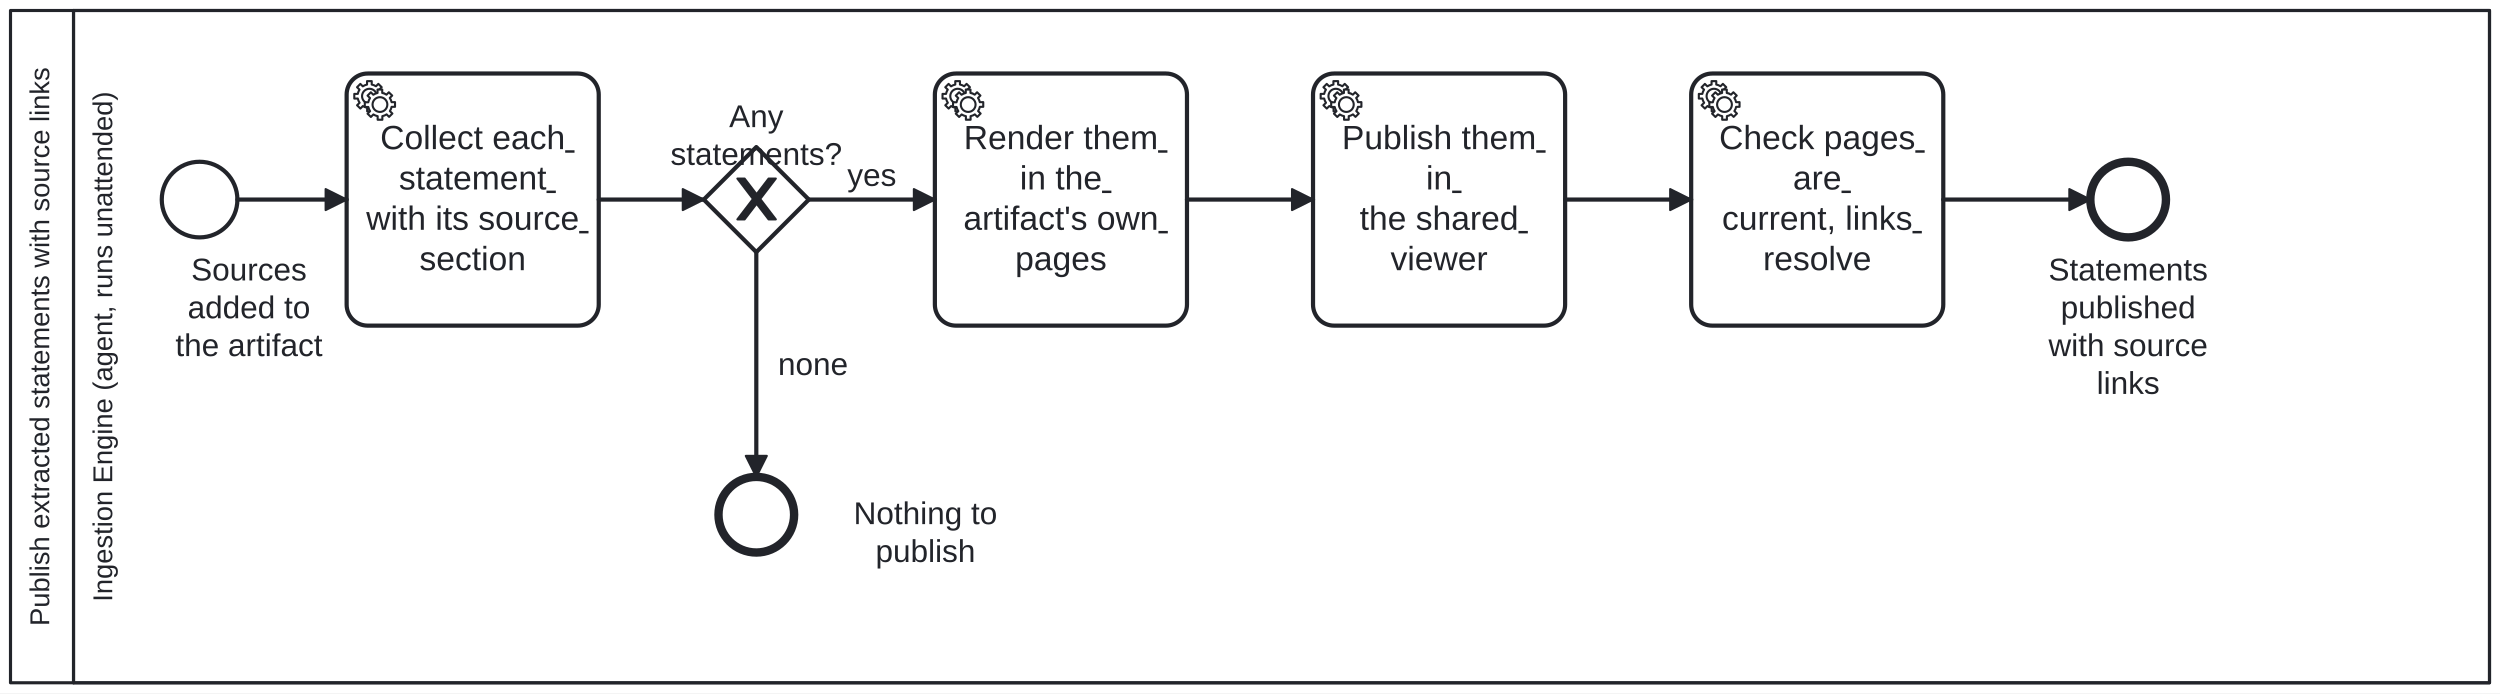
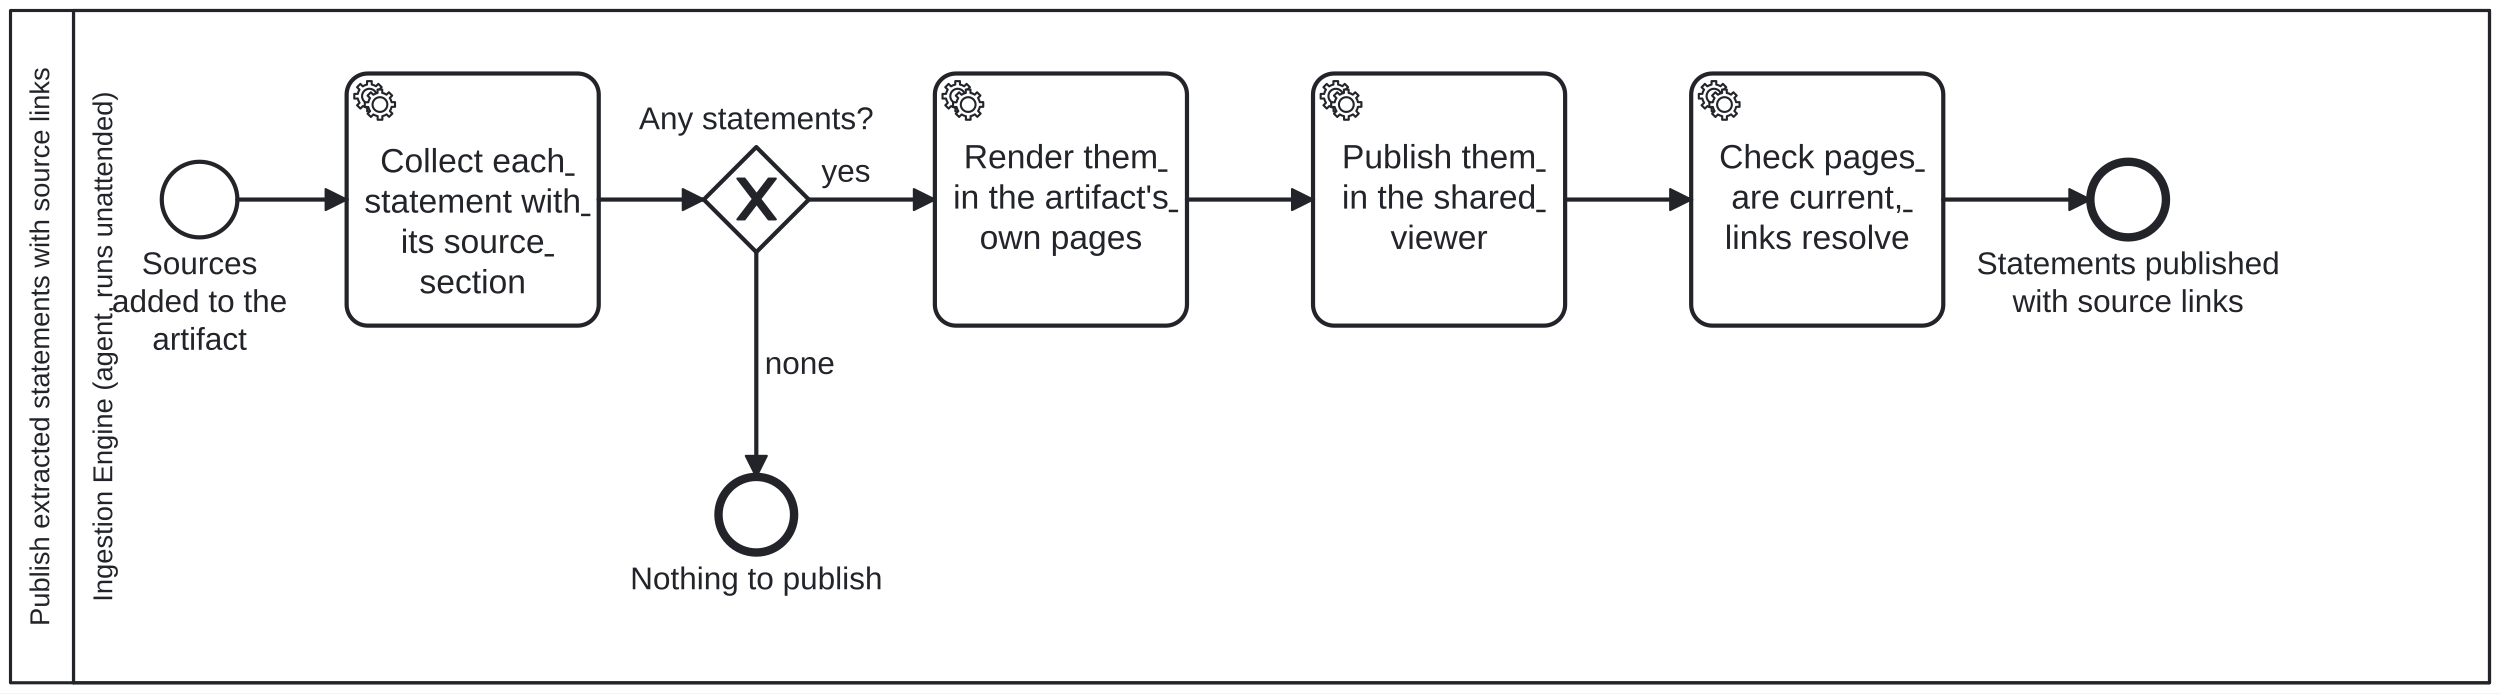
<svg xmlns="http://www.w3.org/2000/svg" width="100%" style="max-width:100%;height:auto" viewBox="155 75 1190 330" version="1.1">
  <style>.fa-task-link,.fa-subprocess-link{cursor:pointer}.fa-task-link text{text-decoration:underline}.fa-task-link:focus-visible,.fa-subprocess-link:focus-visible{outline:2px solid #2563eb;outline-offset:2px}.fa-subprocess-link:hover rect:not(.fa-link-hit),.fa-subprocess-link:focus-visible rect:not(.fa-link-hit){stroke-width:2.5px}</style>
  <rect x="155" y="75" width="1190" height="330" fill="#ffffff" />
  <g class="djs-group">
    <g class="djs-element djs-shape" data-element-id="Participant_PublishExtractedStatements" style="display: block;" transform="matrix(1 0 0 1 160 80)">
      <g class="djs-visual">
        <rect x="0" y="0" width="1180" height="320" rx="0" ry="0" style="stroke-linecap: round; stroke-linejoin: round; stroke: rgb(34, 36, 42); stroke-width: 1.5px; fill: white; fill-opacity: 0.95;" />
        <path style="fill: none; stroke-linecap: round; stroke-linejoin: round; stroke: rgb(34, 36, 42); stroke-width: 1.5px;" d="M30,0L30,320" />
        <text lineHeight="1.05" class="djs-label" transform="matrix(-1.83697e-16 -1 1 -1.83697e-16 0 320)" style="font-family: Arial, sans-serif; font-size: 13px; font-weight: normal; fill: rgb(34, 36, 42);">
          <tspan x="27.052" y="18.413">Publish extracted statements with source links</tspan>
        </text>
      </g>
      <rect class="djs-hit djs-hit-all" x="0" y="0" width="1180" height="320" style="fill: none; stroke-opacity: 0; stroke: white; stroke-width: 15px;" />
    </g>
    <g class="djs-children">
      <g class="djs-group">
        <g class="djs-element djs-shape" data-element-id="Lane_0" style="display: block;" transform="matrix(1 0 0 1 190 80)">
          <g class="djs-visual">
            <rect x="0" y="0" width="1150" height="320" rx="0" ry="0" style="stroke-linecap: round; stroke-linejoin: round; stroke: rgb(34, 36, 42); stroke-width: 1.5px; fill: white; fill-opacity: 0.25;" />
            <text lineHeight="1.05" class="djs-label" transform="matrix(-1.83697e-16 -1 1 -1.83697e-16 0 320)" style="font-family: Arial, sans-serif; font-size: 13px; font-weight: normal; fill: rgb(34, 36, 42);">
              <tspan x="38.579" y="18.413">Ingestion Engine (agent, runs unattended)</tspan>
            </text>
          </g>
          <rect class="djs-hit djs-hit-all" x="0" y="0" width="1150" height="320" style="fill: none; stroke-opacity: 0; stroke: white; stroke-width: 15px;" />
        </g>
      </g>
      <g class="djs-group">
        <g class="djs-element djs-shape" data-element-id="StartEvent_Statements" style="display: block;" transform="matrix(1 0 0 1 232 152)">
          <g class="djs-visual">
            <circle cx="18" cy="18" r="18" style="stroke-linecap: round; stroke-linejoin: round; stroke: rgb(34, 36, 42); stroke-width: 2px; fill: white; fill-opacity: 0.95;" />
          </g>
          <rect class="djs-hit djs-hit-all" x="0" y="0" width="36" height="36" style="fill: none; stroke-opacity: 0; stroke: white; stroke-width: 15px;" />
        </g>
      </g>
      <g class="djs-group">
-         <g class="djs-element djs-shape" data-element-id="StartEvent_Statements_label" style="display: block;" transform="matrix(1 0 0 1 238 195)">
-           <g class="djs-visual">
-             <text lineHeight="1.2" class="djs-label" style="font-family: Arial, sans-serif; font-size: 15px; font-weight: normal; fill: rgb(34, 36, 42);">
-               <tspan x="7.987" y="13.5">Sources </tspan>
-               <tspan x="6.306" y="31.5">added to</tspan>
-               <tspan x="0.483" y="49.5">the artifact</tspan>
-             </text>
-           </g>
-           <rect class="djs-hit djs-hit-all" x="0" y="0" width="71" height="54" style="fill: none; stroke-opacity: 0; stroke: white; stroke-width: 15px;" />
+         <g class="djs-element djs-shape" data-element-id="StartEvent_Statements_label" style="display: block;" transform="matrix(1 0 0 1 188.2891 192)">
+           <g class="djs-visual">
+             <text lineHeight="1.2" class="djs-label" style="font-family: Arial, sans-serif; font-size: 15px; font-weight: normal; fill: rgb(34, 36, 42);">
+               <tspan x="34.198" y="13.5">Sources</tspan>
+               <tspan x="20.007" y="31.5">added to the</tspan>
+               <tspan x="39.204" y="49.5">artifact</tspan>
+             </text>
+           </g>
+           <rect class="djs-hit djs-hit-all" x="0" y="0" width="123.422" height="54" style="fill: none; stroke-opacity: 0; stroke: white; stroke-width: 15px;" />
        </g>
      </g>
      <g class="djs-group">
        <g class="djs-element djs-shape" data-element-id="Task_Collect" style="display: block;" transform="matrix(1 0 0 1 320 110)">
          <g class="djs-visual">
            <rect x="0" y="0" width="120" height="120" rx="10" ry="10" style="stroke-linecap: round; stroke-linejoin: round; stroke: rgb(34, 36, 42); stroke-width: 2px; fill: white; fill-opacity: 0.95;" />
            <a class="fa-task-link" href="https://litlfred.github.io/folio-assistant/folio-assistant-core/process/Process_PublishExtractedStatements/node/Task_Collect" target="_top" aria-label="Open step: Collect each statement with its source section">
-               <text lineHeight="1.2" class="djs-label" style="font-family: Arial, sans-serif; font-size: 16px; font-weight: normal; fill: rgb(34, 36, 42);">
-                 <tspan x="15.977" y="36">Collect each </tspan>
-                 <tspan x="24.871" y="55.2">statement</tspan>
-                 <tspan x="9.316" y="74.4">with its source</tspan>
-                 <tspan x="34.652" y="93.6">section</tspan>
+               <text lineHeight="1.2" class="djs-label" transform="translate(0 32.6)" style="font-family: Arial, sans-serif; font-size: 16px; font-weight: normal; fill: rgb(34, 36, 42);">
+                 <tspan x="15.977" y="14.4">Collect each</tspan>
+                 <tspan x="8.422" y="33.6">statement with</tspan>
+                 <tspan x="25.766" y="52.8">its source</tspan>
+                 <tspan x="34.652" y="72">section</tspan>
              </text>
            </a>
            <circle cx="5" cy="5" r="5" transform="translate(6, 6)" style="stroke-linecap: round; stroke-linejoin: round; stroke: none; stroke-width: 2px; fill: white;" />
            <path d="m 12,18 v -1.713 c 0.352,-0.07 0.704,-0.178 1.048,-0.321 0.344,-0.145 0.666,-0.321 0.966,-0.521 l 1.194,1.18 1.567,-1.577 -1.195,-1.18 c 0.403,-0.614 0.683,-1.299 0.825,-2.018 l 1.622,-0.01 v -2.22 l -1.637,0.01 c -0.073,-0.352 -0.178,-0.7 -0.324,-1.044 -0.145,-0.344 -0.321,-0.664 -0.523,-0.962 l 1.131,-1.136 -1.583,-1.563 -1.13,1.136 c -0.614,-0.401 -1.303,-0.681 -2.023,-0.822 l 0.009,-1.619 h -2.241 l 0.004,1.631 c -0.354,0.074 -0.705,0.18 -1.05,0.324 -0.344,0.144 -0.665,0.321 -0.964,0.52 l -1.17,-1.158 -1.567,1.579 1.168,1.157 c -0.403,0.613 -0.683,1.298 -0.825,2.017 l -1.659,0.003 v 2.222 l 1.672,-0.006 c 0.073,0.351 0.18,0.702 0.324,1.045 0.145,0.344 0.321,0.664 0.523,0.961 l -1.199,1.197 1.584,1.56 1.196,-1.193 c 0.614,0.403 1.303,0.682 2.023,0.823 l 7.19e-4,1.699 h 2.227 z m 0.221,-3.996 c -1.789,0.75 -3.858,-0.093 -4.61,-1.874 -0.752,-1.783 0.091,-3.846 1.88,-4.596 1.788,-0.749 3.857,0.093 4.609,1.874 0.752,1.782 -0.091,3.846 -1.88,4.596 z" style="fill: white; stroke-linecap: round; stroke-linejoin: round; stroke: rgb(34, 36, 42); stroke-width: 1px;" />
            <circle cx="5" cy="5" r="5" transform="translate(11, 10)" style="stroke-linecap: round; stroke-linejoin: round; stroke: none; stroke-width: 2px; fill: white;" />
            <path d="m 17,22 v -1.713 c 0.352,-0.07 0.704,-0.178 1.048,-0.321 0.344,-0.145 0.666,-0.321 0.966,-0.521 l 1.194,1.18 1.567,-1.577 -1.195,-1.18 c 0.403,-0.614 0.683,-1.299 0.825,-2.018 l 1.622,-0.01 v -2.22 l -1.637,0.01 c -0.073,-0.352 -0.178,-0.7 -0.324,-1.044 -0.145,-0.344 -0.321,-0.664 -0.523,-0.962 l 1.131,-1.136 -1.583,-1.563 -1.13,1.136 c -0.614,-0.401 -1.303,-0.681 -2.023,-0.822 l 0.009,-1.619 h -2.241 l 0.004,1.631 c -0.354,0.074 -0.705,0.18 -1.05,0.324 -0.344,0.144 -0.665,0.321 -0.964,0.52 l -1.17,-1.158 -1.567,1.579 1.168,1.157 c -0.403,0.613 -0.683,1.298 -0.825,2.017 l -1.659,0.003 v 2.222 l 1.672,-0.006 c 0.073,0.351 0.18,0.702 0.324,1.045 0.145,0.344 0.321,0.664 0.523,0.961 l -1.199,1.197 1.584,1.56 1.196,-1.193 c 0.614,0.403 1.303,0.682 2.023,0.823 l 7.19e-4,1.699 h 2.227 z m 0.221,-3.996 c -1.789,0.75 -3.858,-0.093 -4.61,-1.874 -0.752,-1.783 0.091,-3.846 1.88,-4.596 1.788,-0.749 3.857,0.093 4.609,1.874 0.752,1.782 -0.091,3.846 -1.88,4.596 z" style="fill: white; stroke-linecap: round; stroke-linejoin: round; stroke: rgb(34, 36, 42); stroke-width: 1px;" />
          </g>
          <rect class="djs-hit djs-hit-all" x="0" y="0" width="120" height="120" style="fill: none; stroke-opacity: 0; stroke: white; stroke-width: 15px;" />
        </g>
      </g>
      <g class="djs-group">
        <g class="djs-element djs-shape" data-element-id="Gateway_Any" style="display: block;" transform="matrix(1 0 0 1 490 145)">
          <g class="djs-visual">
            <polygon points="25,0 50,25 25,50 0,25" style="stroke-linecap: round; stroke-linejoin: round; stroke: rgb(34, 36, 42); stroke-width: 2px; fill: white; fill-opacity: 0.95;" />
            <path d="m 16,15 7.429,9.714 -7.429,9.714 3.429,0 5.714,-7.464 5.714,7.464 3.429,0 -7.429,-9.714 7.429,-9.714 -3.429,0 -5.714,7.464 -5.714,-7.464 -3.429,0 z" style="fill: rgb(34, 36, 42); stroke-linecap: round; stroke-linejoin: round; stroke: rgb(34, 36, 42); stroke-width: 1px;" />
          </g>
          <rect class="djs-hit djs-hit-all" x="0" y="0" width="50" height="50" style="fill: none; stroke-opacity: 0; stroke: white; stroke-width: 15px;" />
        </g>
      </g>
      <g class="djs-group">
-         <g class="djs-element djs-shape" data-element-id="Gateway_Any_label" style="display: block;" transform="matrix(1 0 0 1 474 122)">
-           <g class="djs-visual">
-             <text lineHeight="1.2" class="djs-label" style="font-family: Arial, sans-serif; font-size: 15px; font-weight: normal; fill: rgb(34, 36, 42);">
-               <tspan x="28.076" y="13.5">Any </tspan>
-               <tspan x="0.146" y="31.5">statements?</tspan>
-             </text>
-           </g>
-           <rect class="djs-hit djs-hit-all" x="0" y="0" width="82" height="36" style="fill: none; stroke-opacity: 0; stroke: white; stroke-width: 15px;" />
+         <g class="djs-element djs-shape" data-element-id="Gateway_Any_label" style="display: block;" transform="matrix(1 0 0 1 439.1328 123)">
+           <g class="djs-visual">
+             <text lineHeight="1.2" class="djs-label" style="font-family: Arial, sans-serif; font-size: 15px; font-weight: normal; fill: rgb(34, 36, 42);">
+               <tspan x="20.005" y="13.5">Any statements?</tspan>
+             </text>
+           </g>
+           <rect class="djs-hit djs-hit-all" x="0" y="0" width="151.734" height="18" style="fill: none; stroke-opacity: 0; stroke: white; stroke-width: 15px;" />
        </g>
      </g>
      <g class="djs-group">
        <g class="djs-element djs-shape" data-element-id="Task_RenderArtifact" style="display: block;" transform="matrix(1 0 0 1 600 110)">
          <g class="djs-visual">
            <rect x="0" y="0" width="120" height="120" rx="10" ry="10" style="stroke-linecap: round; stroke-linejoin: round; stroke: rgb(34, 36, 42); stroke-width: 2px; fill: white; fill-opacity: 0.95;" />
            <a class="fa-task-link" href="https://litlfred.github.io/folio-assistant/folio-assistant-core/process/Process_PublishExtractedStatements/node/Task_RenderArtifact" target="_top" aria-label="Open step: Render them in the artifact's own pages">
-               <text lineHeight="1.2" class="djs-label" style="font-family: Arial, sans-serif; font-size: 16px; font-weight: normal; fill: rgb(34, 36, 42);">
-                 <tspan x="13.754" y="36">Render them </tspan>
-                 <tspan x="40.43" y="55.2">in the</tspan>
-                 <tspan x="13.566" y="74.4">artifact's own </tspan>
-                 <tspan x="38.203" y="93.6">pages</tspan>
+               <text lineHeight="1.2" class="djs-label" transform="translate(0 30.7)" style="font-family: Arial, sans-serif; font-size: 16px; font-weight: normal; fill: rgb(34, 36, 42);">
+                 <tspan x="13.754" y="14.4">Render them</tspan>
+                 <tspan x="8.672" y="33.6">in the artifact's</tspan>
+                 <tspan x="21.305" y="52.8">own pages</tspan>
              </text>
            </a>
            <circle cx="5" cy="5" r="5" transform="translate(6, 6)" style="stroke-linecap: round; stroke-linejoin: round; stroke: none; stroke-width: 2px; fill: white;" />
            <path d="m 12,18 v -1.713 c 0.352,-0.07 0.704,-0.178 1.048,-0.321 0.344,-0.145 0.666,-0.321 0.966,-0.521 l 1.194,1.18 1.567,-1.577 -1.195,-1.18 c 0.403,-0.614 0.683,-1.299 0.825,-2.018 l 1.622,-0.01 v -2.22 l -1.637,0.01 c -0.073,-0.352 -0.178,-0.7 -0.324,-1.044 -0.145,-0.344 -0.321,-0.664 -0.523,-0.962 l 1.131,-1.136 -1.583,-1.563 -1.13,1.136 c -0.614,-0.401 -1.303,-0.681 -2.023,-0.822 l 0.009,-1.619 h -2.241 l 0.004,1.631 c -0.354,0.074 -0.705,0.18 -1.05,0.324 -0.344,0.144 -0.665,0.321 -0.964,0.52 l -1.17,-1.158 -1.567,1.579 1.168,1.157 c -0.403,0.613 -0.683,1.298 -0.825,2.017 l -1.659,0.003 v 2.222 l 1.672,-0.006 c 0.073,0.351 0.18,0.702 0.324,1.045 0.145,0.344 0.321,0.664 0.523,0.961 l -1.199,1.197 1.584,1.56 1.196,-1.193 c 0.614,0.403 1.303,0.682 2.023,0.823 l 7.19e-4,1.699 h 2.227 z m 0.221,-3.996 c -1.789,0.75 -3.858,-0.093 -4.61,-1.874 -0.752,-1.783 0.091,-3.846 1.88,-4.596 1.788,-0.749 3.857,0.093 4.609,1.874 0.752,1.782 -0.091,3.846 -1.88,4.596 z" style="fill: white; stroke-linecap: round; stroke-linejoin: round; stroke: rgb(34, 36, 42); stroke-width: 1px;" />
            <circle cx="5" cy="5" r="5" transform="translate(11, 10)" style="stroke-linecap: round; stroke-linejoin: round; stroke: none; stroke-width: 2px; fill: white;" />
            <path d="m 17,22 v -1.713 c 0.352,-0.07 0.704,-0.178 1.048,-0.321 0.344,-0.145 0.666,-0.321 0.966,-0.521 l 1.194,1.18 1.567,-1.577 -1.195,-1.18 c 0.403,-0.614 0.683,-1.299 0.825,-2.018 l 1.622,-0.01 v -2.22 l -1.637,0.01 c -0.073,-0.352 -0.178,-0.7 -0.324,-1.044 -0.145,-0.344 -0.321,-0.664 -0.523,-0.962 l 1.131,-1.136 -1.583,-1.563 -1.13,1.136 c -0.614,-0.401 -1.303,-0.681 -2.023,-0.822 l 0.009,-1.619 h -2.241 l 0.004,1.631 c -0.354,0.074 -0.705,0.18 -1.05,0.324 -0.344,0.144 -0.665,0.321 -0.964,0.52 l -1.17,-1.158 -1.567,1.579 1.168,1.157 c -0.403,0.613 -0.683,1.298 -0.825,2.017 l -1.659,0.003 v 2.222 l 1.672,-0.006 c 0.073,0.351 0.18,0.702 0.324,1.045 0.145,0.344 0.321,0.664 0.523,0.961 l -1.199,1.197 1.584,1.56 1.196,-1.193 c 0.614,0.403 1.303,0.682 2.023,0.823 l 7.19e-4,1.699 h 2.227 z m 0.221,-3.996 c -1.789,0.75 -3.858,-0.093 -4.61,-1.874 -0.752,-1.783 0.091,-3.846 1.88,-4.596 1.788,-0.749 3.857,0.093 4.609,1.874 0.752,1.782 -0.091,3.846 -1.88,4.596 z" style="fill: white; stroke-linecap: round; stroke-linejoin: round; stroke: rgb(34, 36, 42); stroke-width: 1px;" />
          </g>
          <rect class="djs-hit djs-hit-all" x="0" y="0" width="120" height="120" style="fill: none; stroke-opacity: 0; stroke: white; stroke-width: 15px;" />
        </g>
      </g>
      <g class="djs-group">
        <g class="djs-element djs-shape" data-element-id="Task_RenderViewer" style="display: block;" transform="matrix(1 0 0 1 780 110)">
          <g class="djs-visual">
            <rect x="0" y="0" width="120" height="120" rx="10" ry="10" style="stroke-linecap: round; stroke-linejoin: round; stroke: rgb(34, 36, 42); stroke-width: 2px; fill: white; fill-opacity: 0.95;" />
            <a class="fa-task-link" href="https://litlfred.github.io/folio-assistant/folio-assistant-core/process/Process_PublishExtractedStatements/node/Task_RenderViewer" target="_top" aria-label="Open step: Publish them in the shared viewer">
-               <text lineHeight="1.2" class="djs-label" style="font-family: Arial, sans-serif; font-size: 16px; font-weight: normal; fill: rgb(34, 36, 42);">
-                 <tspan x="13.754" y="36">Publish them </tspan>
-                 <tspan x="53.773" y="55.2">in</tspan>
-                 <tspan x="22.195" y="74.4">the shared </tspan>
-                 <tspan x="36.883" y="93.6">viewer</tspan>
+               <text lineHeight="1.2" class="djs-label" transform="translate(0 30.7)" style="font-family: Arial, sans-serif; font-size: 16px; font-weight: normal; fill: rgb(34, 36, 42);">
+                 <tspan x="13.754" y="14.4">Publish them</tspan>
+                 <tspan x="13.746" y="33.6">in the shared</tspan>
+                 <tspan x="36.883" y="52.8">viewer</tspan>
              </text>
            </a>
            <circle cx="5" cy="5" r="5" transform="translate(6, 6)" style="stroke-linecap: round; stroke-linejoin: round; stroke: none; stroke-width: 2px; fill: white;" />
            <path d="m 12,18 v -1.713 c 0.352,-0.07 0.704,-0.178 1.048,-0.321 0.344,-0.145 0.666,-0.321 0.966,-0.521 l 1.194,1.18 1.567,-1.577 -1.195,-1.18 c 0.403,-0.614 0.683,-1.299 0.825,-2.018 l 1.622,-0.01 v -2.22 l -1.637,0.01 c -0.073,-0.352 -0.178,-0.7 -0.324,-1.044 -0.145,-0.344 -0.321,-0.664 -0.523,-0.962 l 1.131,-1.136 -1.583,-1.563 -1.13,1.136 c -0.614,-0.401 -1.303,-0.681 -2.023,-0.822 l 0.009,-1.619 h -2.241 l 0.004,1.631 c -0.354,0.074 -0.705,0.18 -1.05,0.324 -0.344,0.144 -0.665,0.321 -0.964,0.52 l -1.17,-1.158 -1.567,1.579 1.168,1.157 c -0.403,0.613 -0.683,1.298 -0.825,2.017 l -1.659,0.003 v 2.222 l 1.672,-0.006 c 0.073,0.351 0.18,0.702 0.324,1.045 0.145,0.344 0.321,0.664 0.523,0.961 l -1.199,1.197 1.584,1.56 1.196,-1.193 c 0.614,0.403 1.303,0.682 2.023,0.823 l 7.19e-4,1.699 h 2.227 z m 0.221,-3.996 c -1.789,0.75 -3.858,-0.093 -4.61,-1.874 -0.752,-1.783 0.091,-3.846 1.88,-4.596 1.788,-0.749 3.857,0.093 4.609,1.874 0.752,1.782 -0.091,3.846 -1.88,4.596 z" style="fill: white; stroke-linecap: round; stroke-linejoin: round; stroke: rgb(34, 36, 42); stroke-width: 1px;" />
            <circle cx="5" cy="5" r="5" transform="translate(11, 10)" style="stroke-linecap: round; stroke-linejoin: round; stroke: none; stroke-width: 2px; fill: white;" />
            <path d="m 17,22 v -1.713 c 0.352,-0.07 0.704,-0.178 1.048,-0.321 0.344,-0.145 0.666,-0.321 0.966,-0.521 l 1.194,1.18 1.567,-1.577 -1.195,-1.18 c 0.403,-0.614 0.683,-1.299 0.825,-2.018 l 1.622,-0.01 v -2.22 l -1.637,0.01 c -0.073,-0.352 -0.178,-0.7 -0.324,-1.044 -0.145,-0.344 -0.321,-0.664 -0.523,-0.962 l 1.131,-1.136 -1.583,-1.563 -1.13,1.136 c -0.614,-0.401 -1.303,-0.681 -2.023,-0.822 l 0.009,-1.619 h -2.241 l 0.004,1.631 c -0.354,0.074 -0.705,0.18 -1.05,0.324 -0.344,0.144 -0.665,0.321 -0.964,0.52 l -1.17,-1.158 -1.567,1.579 1.168,1.157 c -0.403,0.613 -0.683,1.298 -0.825,2.017 l -1.659,0.003 v 2.222 l 1.672,-0.006 c 0.073,0.351 0.18,0.702 0.324,1.045 0.145,0.344 0.321,0.664 0.523,0.961 l -1.199,1.197 1.584,1.56 1.196,-1.193 c 0.614,0.403 1.303,0.682 2.023,0.823 l 7.19e-4,1.699 h 2.227 z m 0.221,-3.996 c -1.789,0.75 -3.858,-0.093 -4.61,-1.874 -0.752,-1.783 0.091,-3.846 1.88,-4.596 1.788,-0.749 3.857,0.093 4.609,1.874 0.752,1.782 -0.091,3.846 -1.88,4.596 z" style="fill: white; stroke-linecap: round; stroke-linejoin: round; stroke: rgb(34, 36, 42); stroke-width: 1px;" />
          </g>
          <rect class="djs-hit djs-hit-all" x="0" y="0" width="120" height="120" style="fill: none; stroke-opacity: 0; stroke: white; stroke-width: 15px;" />
        </g>
      </g>
      <g class="djs-group">
        <g class="djs-element djs-shape" data-element-id="Task_CheckCurrent" style="display: block;" transform="matrix(1 0 0 1 960 110)">
          <g class="djs-visual">
            <rect x="0" y="0" width="120" height="120" rx="10" ry="10" style="stroke-linecap: round; stroke-linejoin: round; stroke: rgb(34, 36, 42); stroke-width: 2px; fill: white; fill-opacity: 0.95;" />
            <a class="fa-task-link" href="https://litlfred.github.io/folio-assistant/folio-assistant-core/process/Process_PublishExtractedStatements/node/Task_CheckCurrent" target="_top" aria-label="Open step: Check pages are current, links resolve">
-               <text lineHeight="1.2" class="djs-label" style="font-family: Arial, sans-serif; font-size: 16px; font-weight: normal; fill: rgb(34, 36, 42);">
-                 <tspan x="13.305" y="36">Check pages </tspan>
-                 <tspan x="48.438" y="55.2">are</tspan>
-                 <tspan x="14.652" y="74.4">current, links </tspan>
-                 <tspan x="34.211" y="93.6">resolve</tspan>
+               <text lineHeight="1.2" class="djs-label" transform="translate(0 30.7)" style="font-family: Arial, sans-serif; font-size: 16px; font-weight: normal; fill: rgb(34, 36, 42);">
+                 <tspan x="13.305" y="14.4">Check pages</tspan>
+                 <tspan x="19.094" y="33.6">are current,</tspan>
+                 <tspan x="15.984" y="52.8">links resolve</tspan>
              </text>
            </a>
            <circle cx="5" cy="5" r="5" transform="translate(6, 6)" style="stroke-linecap: round; stroke-linejoin: round; stroke: none; stroke-width: 2px; fill: white;" />
            <path d="m 12,18 v -1.713 c 0.352,-0.07 0.704,-0.178 1.048,-0.321 0.344,-0.145 0.666,-0.321 0.966,-0.521 l 1.194,1.18 1.567,-1.577 -1.195,-1.18 c 0.403,-0.614 0.683,-1.299 0.825,-2.018 l 1.622,-0.01 v -2.22 l -1.637,0.01 c -0.073,-0.352 -0.178,-0.7 -0.324,-1.044 -0.145,-0.344 -0.321,-0.664 -0.523,-0.962 l 1.131,-1.136 -1.583,-1.563 -1.13,1.136 c -0.614,-0.401 -1.303,-0.681 -2.023,-0.822 l 0.009,-1.619 h -2.241 l 0.004,1.631 c -0.354,0.074 -0.705,0.18 -1.05,0.324 -0.344,0.144 -0.665,0.321 -0.964,0.52 l -1.17,-1.158 -1.567,1.579 1.168,1.157 c -0.403,0.613 -0.683,1.298 -0.825,2.017 l -1.659,0.003 v 2.222 l 1.672,-0.006 c 0.073,0.351 0.18,0.702 0.324,1.045 0.145,0.344 0.321,0.664 0.523,0.961 l -1.199,1.197 1.584,1.56 1.196,-1.193 c 0.614,0.403 1.303,0.682 2.023,0.823 l 7.19e-4,1.699 h 2.227 z m 0.221,-3.996 c -1.789,0.75 -3.858,-0.093 -4.61,-1.874 -0.752,-1.783 0.091,-3.846 1.88,-4.596 1.788,-0.749 3.857,0.093 4.609,1.874 0.752,1.782 -0.091,3.846 -1.88,4.596 z" style="fill: white; stroke-linecap: round; stroke-linejoin: round; stroke: rgb(34, 36, 42); stroke-width: 1px;" />
            <circle cx="5" cy="5" r="5" transform="translate(11, 10)" style="stroke-linecap: round; stroke-linejoin: round; stroke: none; stroke-width: 2px; fill: white;" />
            <path d="m 17,22 v -1.713 c 0.352,-0.07 0.704,-0.178 1.048,-0.321 0.344,-0.145 0.666,-0.321 0.966,-0.521 l 1.194,1.18 1.567,-1.577 -1.195,-1.18 c 0.403,-0.614 0.683,-1.299 0.825,-2.018 l 1.622,-0.01 v -2.22 l -1.637,0.01 c -0.073,-0.352 -0.178,-0.7 -0.324,-1.044 -0.145,-0.344 -0.321,-0.664 -0.523,-0.962 l 1.131,-1.136 -1.583,-1.563 -1.13,1.136 c -0.614,-0.401 -1.303,-0.681 -2.023,-0.822 l 0.009,-1.619 h -2.241 l 0.004,1.631 c -0.354,0.074 -0.705,0.18 -1.05,0.324 -0.344,0.144 -0.665,0.321 -0.964,0.52 l -1.17,-1.158 -1.567,1.579 1.168,1.157 c -0.403,0.613 -0.683,1.298 -0.825,2.017 l -1.659,0.003 v 2.222 l 1.672,-0.006 c 0.073,0.351 0.18,0.702 0.324,1.045 0.145,0.344 0.321,0.664 0.523,0.961 l -1.199,1.197 1.584,1.56 1.196,-1.193 c 0.614,0.403 1.303,0.682 2.023,0.823 l 7.19e-4,1.699 h 2.227 z m 0.221,-3.996 c -1.789,0.75 -3.858,-0.093 -4.61,-1.874 -0.752,-1.783 0.091,-3.846 1.88,-4.596 1.788,-0.749 3.857,0.093 4.609,1.874 0.752,1.782 -0.091,3.846 -1.88,4.596 z" style="fill: white; stroke-linecap: round; stroke-linejoin: round; stroke: rgb(34, 36, 42); stroke-width: 1px;" />
          </g>
          <rect class="djs-hit djs-hit-all" x="0" y="0" width="120" height="120" style="fill: none; stroke-opacity: 0; stroke: white; stroke-width: 15px;" />
        </g>
      </g>
      <g class="djs-group">
        <g class="djs-element djs-shape" data-element-id="EndEvent_Published" style="display: block;" transform="matrix(1 0 0 1 1150 152)">
          <g class="djs-visual">
            <circle cx="18" cy="18" r="18" style="stroke-linecap: round; stroke-linejoin: round; stroke: rgb(34, 36, 42); stroke-width: 4px; fill: white; fill-opacity: 0.95;" />
          </g>
          <rect class="djs-hit djs-hit-all" x="0" y="0" width="36" height="36" style="fill: none; stroke-opacity: 0; stroke: white; stroke-width: 15px;" />
        </g>
      </g>
      <g class="djs-group">
-         <g class="djs-element djs-shape" data-element-id="EndEvent_Published_label" style="display: block;" transform="matrix(1 0 0 1 1130 195)">
-           <g class="djs-visual">
-             <text lineHeight="1.2" class="djs-label" style="font-family: Arial, sans-serif; font-size: 15px; font-weight: normal; fill: rgb(34, 36, 42);">
-               <tspan x="0.064" y="13.5">Statements</tspan>
-               <tspan x="5.891" y="31.5">published</tspan>
-               <tspan x="0.068" y="49.5">with source</tspan>
-               <tspan x="22.996" y="67.5">links</tspan>
-             </text>
-           </g>
-           <rect class="djs-hit djs-hit-all" x="0" y="0" width="76" height="72" style="fill: none; stroke-opacity: 0; stroke: white; stroke-width: 15px;" />
+         <g class="djs-element djs-shape" data-element-id="EndEvent_Published_label" style="display: block;" transform="matrix(1 0 0 1 1075.867 192)">
+           <g class="djs-visual">
+             <text lineHeight="1.2" class="djs-label" style="font-family: Arial, sans-serif; font-size: 15px; font-weight: normal; fill: rgb(34, 36, 42);">
+               <tspan x="20.004" y="13.5">Statements published</tspan>
+               <tspan x="37.113" y="31.5">with source links</tspan>
+             </text>
+           </g>
+           <rect class="djs-hit djs-hit-all" x="0" y="0" width="184.266" height="36" style="fill: none; stroke-opacity: 0; stroke: white; stroke-width: 15px;" />
        </g>
      </g>
      <g class="djs-group">
        <g class="djs-element djs-shape" data-element-id="EndEvent_Nothing" style="display: block;" transform="matrix(1 0 0 1 497 302)">
          <g class="djs-visual">
            <circle cx="18" cy="18" r="18" style="stroke-linecap: round; stroke-linejoin: round; stroke: rgb(34, 36, 42); stroke-width: 4px; fill: white; fill-opacity: 0.95;" />
          </g>
          <rect class="djs-hit djs-hit-all" x="0" y="0" width="36" height="36" style="fill: none; stroke-opacity: 0; stroke: white; stroke-width: 15px;" />
        </g>
      </g>
      <g class="djs-group">
-         <g class="djs-element djs-shape" data-element-id="EndEvent_Nothing_label" style="display: block;" transform="matrix(1 0 0 1 561 311)">
-           <g class="djs-visual">
-             <text lineHeight="1.2" class="djs-label" style="font-family: Arial, sans-serif; font-size: 15px; font-weight: normal; fill: rgb(34, 36, 42);">
-               <tspan x="0.311" y="13.5">Nothing to</tspan>
-               <tspan x="10.733" y="31.5">publish</tspan>
-             </text>
-           </g>
-           <rect class="djs-hit djs-hit-all" x="0" y="0" width="69" height="36" style="fill: none; stroke-opacity: 0; stroke: white; stroke-width: 15px;" />
+         <g class="djs-element djs-shape" data-element-id="EndEvent_Nothing_label" style="display: block;" transform="matrix(1 0 0 1 434.9531 342)">
+           <g class="djs-visual">
+             <text lineHeight="1.2" class="djs-label" style="font-family: Arial, sans-serif; font-size: 15px; font-weight: normal; fill: rgb(34, 36, 42);">
+               <tspan x="20.007" y="13.5">Nothing to publish</tspan>
+             </text>
+           </g>
+           <rect class="djs-hit djs-hit-all" x="0" y="0" width="160.094" height="18" style="fill: none; stroke-opacity: 0; stroke: white; stroke-width: 15px;" />
        </g>
      </g>
      <g class="djs-group">
        <g class="djs-element djs-connection" data-element-id="Flow_p1" style="display: block;">
          <g class="djs-visual">
            <defs>
              <marker id="folio-marker-1" viewBox="0 0 20 20" refX="11" refY="10" markerWidth="10" markerHeight="10" orient="auto">
                <path d="M 1 5 L 11 10 L 1 15 Z" style="stroke-linecap: round; stroke-linejoin: round; stroke: rgb(34, 36, 42); stroke-width: 1px; fill: rgb(34, 36, 42);" />
              </marker>
            </defs>
            <path data-corner-radius="5" style="fill: none; stroke-linecap: round; stroke-linejoin: round; stroke: rgb(34, 36, 42); stroke-width: 2px; marker-end: url('#folio-marker-1');" d="M268,170L320,170" />
          </g>
          <path d="M268,170L320,170" class="djs-hit djs-hit-stroke" style="fill: none; stroke-opacity: 0; stroke: white; stroke-width: 15px;" />
        </g>
      </g>
      <g class="djs-group">
        <g class="djs-element djs-connection" data-element-id="Flow_p2" style="display: block;">
          <g class="djs-visual">
            <defs>
              <marker id="folio-marker-2" viewBox="0 0 20 20" refX="11" refY="10" markerWidth="10" markerHeight="10" orient="auto">
                <path d="M 1 5 L 11 10 L 1 15 Z" style="stroke-linecap: round; stroke-linejoin: round; stroke: rgb(34, 36, 42); stroke-width: 1px; fill: rgb(34, 36, 42);" />
              </marker>
            </defs>
            <path data-corner-radius="5" style="fill: none; stroke-linecap: round; stroke-linejoin: round; stroke: rgb(34, 36, 42); stroke-width: 2px; marker-end: url('#folio-marker-2');" d="M440,170L490,170" />
          </g>
          <path d="M440,170L490,170" class="djs-hit djs-hit-stroke" style="fill: none; stroke-opacity: 0; stroke: white; stroke-width: 15px;" />
        </g>
      </g>
      <g class="djs-group">
        <g class="djs-element djs-connection" data-element-id="Flow_p_yes" style="display: block;">
          <g class="djs-visual">
            <defs>
              <marker id="folio-marker-3" viewBox="0 0 20 20" refX="11" refY="10" markerWidth="10" markerHeight="10" orient="auto">
                <path d="M 1 5 L 11 10 L 1 15 Z" style="stroke-linecap: round; stroke-linejoin: round; stroke: rgb(34, 36, 42); stroke-width: 1px; fill: rgb(34, 36, 42);" />
              </marker>
            </defs>
            <path data-corner-radius="5" style="fill: none; stroke-linecap: round; stroke-linejoin: round; stroke: rgb(34, 36, 42); stroke-width: 2px; marker-end: url('#folio-marker-3');" d="M540,170L600,170" />
          </g>
          <path d="M540,170L600,170" class="djs-hit djs-hit-stroke" style="fill: none; stroke-opacity: 0; stroke: white; stroke-width: 15px;" />
        </g>
      </g>
      <g class="djs-group">
-         <g class="djs-element djs-shape" data-element-id="Flow_p_yes_label" style="display: block;" transform="matrix(1 0 0 1 558 150)">
-           <g class="djs-visual">
-             <text lineHeight="1.2" class="djs-label" style="font-family: Arial, sans-serif; font-size: 15px; font-weight: normal; fill: rgb(34, 36, 42);">
-               <tspan x="0.329" y="13.5">yes</tspan>
-             </text>
-           </g>
-           <rect class="djs-hit djs-hit-all" x="0" y="0" width="24" height="18" style="fill: none; stroke-opacity: 0; stroke: white; stroke-width: 15px;" />
+         <g class="djs-element djs-shape" data-element-id="Flow_p_yes_label" style="display: block;" transform="matrix(1 0 0 1 526 148)">
+           <g class="djs-visual">
+             <text lineHeight="1.2" class="djs-label" style="font-family: Arial, sans-serif; font-size: 15px; font-weight: normal; fill: rgb(34, 36, 42);">
+               <tspan x="20.001" y="13.5">yes</tspan>
+             </text>
+           </g>
+           <rect class="djs-hit djs-hit-all" x="0" y="0" width="63.344" height="18" style="fill: none; stroke-opacity: 0; stroke: white; stroke-width: 15px;" />
        </g>
      </g>
      <g class="djs-group">
        <g class="djs-element djs-connection" data-element-id="Flow_p_none" style="display: block;">
          <g class="djs-visual">
            <defs>
              <marker id="folio-marker-4" viewBox="0 0 20 20" refX="11" refY="10" markerWidth="10" markerHeight="10" orient="auto">
                <path d="M 1 5 L 11 10 L 1 15 Z" style="stroke-linecap: round; stroke-linejoin: round; stroke: rgb(34, 36, 42); stroke-width: 1px; fill: rgb(34, 36, 42);" />
              </marker>
            </defs>
            <path data-corner-radius="5" style="fill: none; stroke-linecap: round; stroke-linejoin: round; stroke: rgb(34, 36, 42); stroke-width: 2px; marker-end: url('#folio-marker-4');" d="M515,195L515,302" />
          </g>
          <path d="M515,195L515,302" class="djs-hit djs-hit-stroke" style="fill: none; stroke-opacity: 0; stroke: white; stroke-width: 15px;" />
        </g>
      </g>
      <g class="djs-group">
-         <g class="djs-element djs-shape" data-element-id="Flow_p_none_label" style="display: block;" transform="matrix(1 0 0 1 525 240)">
-           <g class="djs-visual">
-             <text lineHeight="1.2" class="djs-label" style="font-family: Arial, sans-serif; font-size: 15px; font-weight: normal; fill: rgb(34, 36, 42);">
-               <tspan x="0.315" y="13.5">none</tspan>
-             </text>
-           </g>
-           <rect class="djs-hit djs-hit-all" x="0" y="0" width="34" height="18" style="fill: none; stroke-opacity: 0; stroke: white; stroke-width: 15px;" />
+         <g class="djs-element djs-shape" data-element-id="Flow_p_none_label" style="display: block;" transform="matrix(1 0 0 1 499 239.5)">
+           <g class="djs-visual">
+             <text lineHeight="1.2" class="djs-label" style="font-family: Arial, sans-serif; font-size: 15px; font-weight: normal; fill: rgb(34, 36, 42);">
+               <tspan x="20.003" y="13.5">none</tspan>
+             </text>
+           </g>
+           <rect class="djs-hit djs-hit-all" x="0" y="0" width="73.375" height="18" style="fill: none; stroke-opacity: 0; stroke: white; stroke-width: 15px;" />
        </g>
      </g>
      <g class="djs-group">
        <g class="djs-element djs-connection" data-element-id="Flow_p3" style="display: block;">
          <g class="djs-visual">
            <defs>
              <marker id="folio-marker-5" viewBox="0 0 20 20" refX="11" refY="10" markerWidth="10" markerHeight="10" orient="auto">
                <path d="M 1 5 L 11 10 L 1 15 Z" style="stroke-linecap: round; stroke-linejoin: round; stroke: rgb(34, 36, 42); stroke-width: 1px; fill: rgb(34, 36, 42);" />
              </marker>
            </defs>
            <path data-corner-radius="5" style="fill: none; stroke-linecap: round; stroke-linejoin: round; stroke: rgb(34, 36, 42); stroke-width: 2px; marker-end: url('#folio-marker-5');" d="M720,170L780,170" />
          </g>
          <path d="M720,170L780,170" class="djs-hit djs-hit-stroke" style="fill: none; stroke-opacity: 0; stroke: white; stroke-width: 15px;" />
        </g>
      </g>
      <g class="djs-group">
        <g class="djs-element djs-connection" data-element-id="Flow_p4" style="display: block;">
          <g class="djs-visual">
            <defs>
              <marker id="folio-marker-6" viewBox="0 0 20 20" refX="11" refY="10" markerWidth="10" markerHeight="10" orient="auto">
                <path d="M 1 5 L 11 10 L 1 15 Z" style="stroke-linecap: round; stroke-linejoin: round; stroke: rgb(34, 36, 42); stroke-width: 1px; fill: rgb(34, 36, 42);" />
              </marker>
            </defs>
            <path data-corner-radius="5" style="fill: none; stroke-linecap: round; stroke-linejoin: round; stroke: rgb(34, 36, 42); stroke-width: 2px; marker-end: url('#folio-marker-6');" d="M900,170L960,170" />
          </g>
          <path d="M900,170L960,170" class="djs-hit djs-hit-stroke" style="fill: none; stroke-opacity: 0; stroke: white; stroke-width: 15px;" />
        </g>
      </g>
      <g class="djs-group">
        <g class="djs-element djs-connection" data-element-id="Flow_p5" style="display: block;">
          <g class="djs-visual">
            <defs>
              <marker id="folio-marker-7" viewBox="0 0 20 20" refX="11" refY="10" markerWidth="10" markerHeight="10" orient="auto">
                <path d="M 1 5 L 11 10 L 1 15 Z" style="stroke-linecap: round; stroke-linejoin: round; stroke: rgb(34, 36, 42); stroke-width: 1px; fill: rgb(34, 36, 42);" />
              </marker>
            </defs>
            <path data-corner-radius="5" style="fill: none; stroke-linecap: round; stroke-linejoin: round; stroke: rgb(34, 36, 42); stroke-width: 2px; marker-end: url('#folio-marker-7');" d="M1080,170L1150,170" />
          </g>
          <path d="M1080,170L1150,170" class="djs-hit djs-hit-stroke" style="fill: none; stroke-opacity: 0; stroke: white; stroke-width: 15px;" />
        </g>
      </g>
    </g>
  </g>
</svg>
